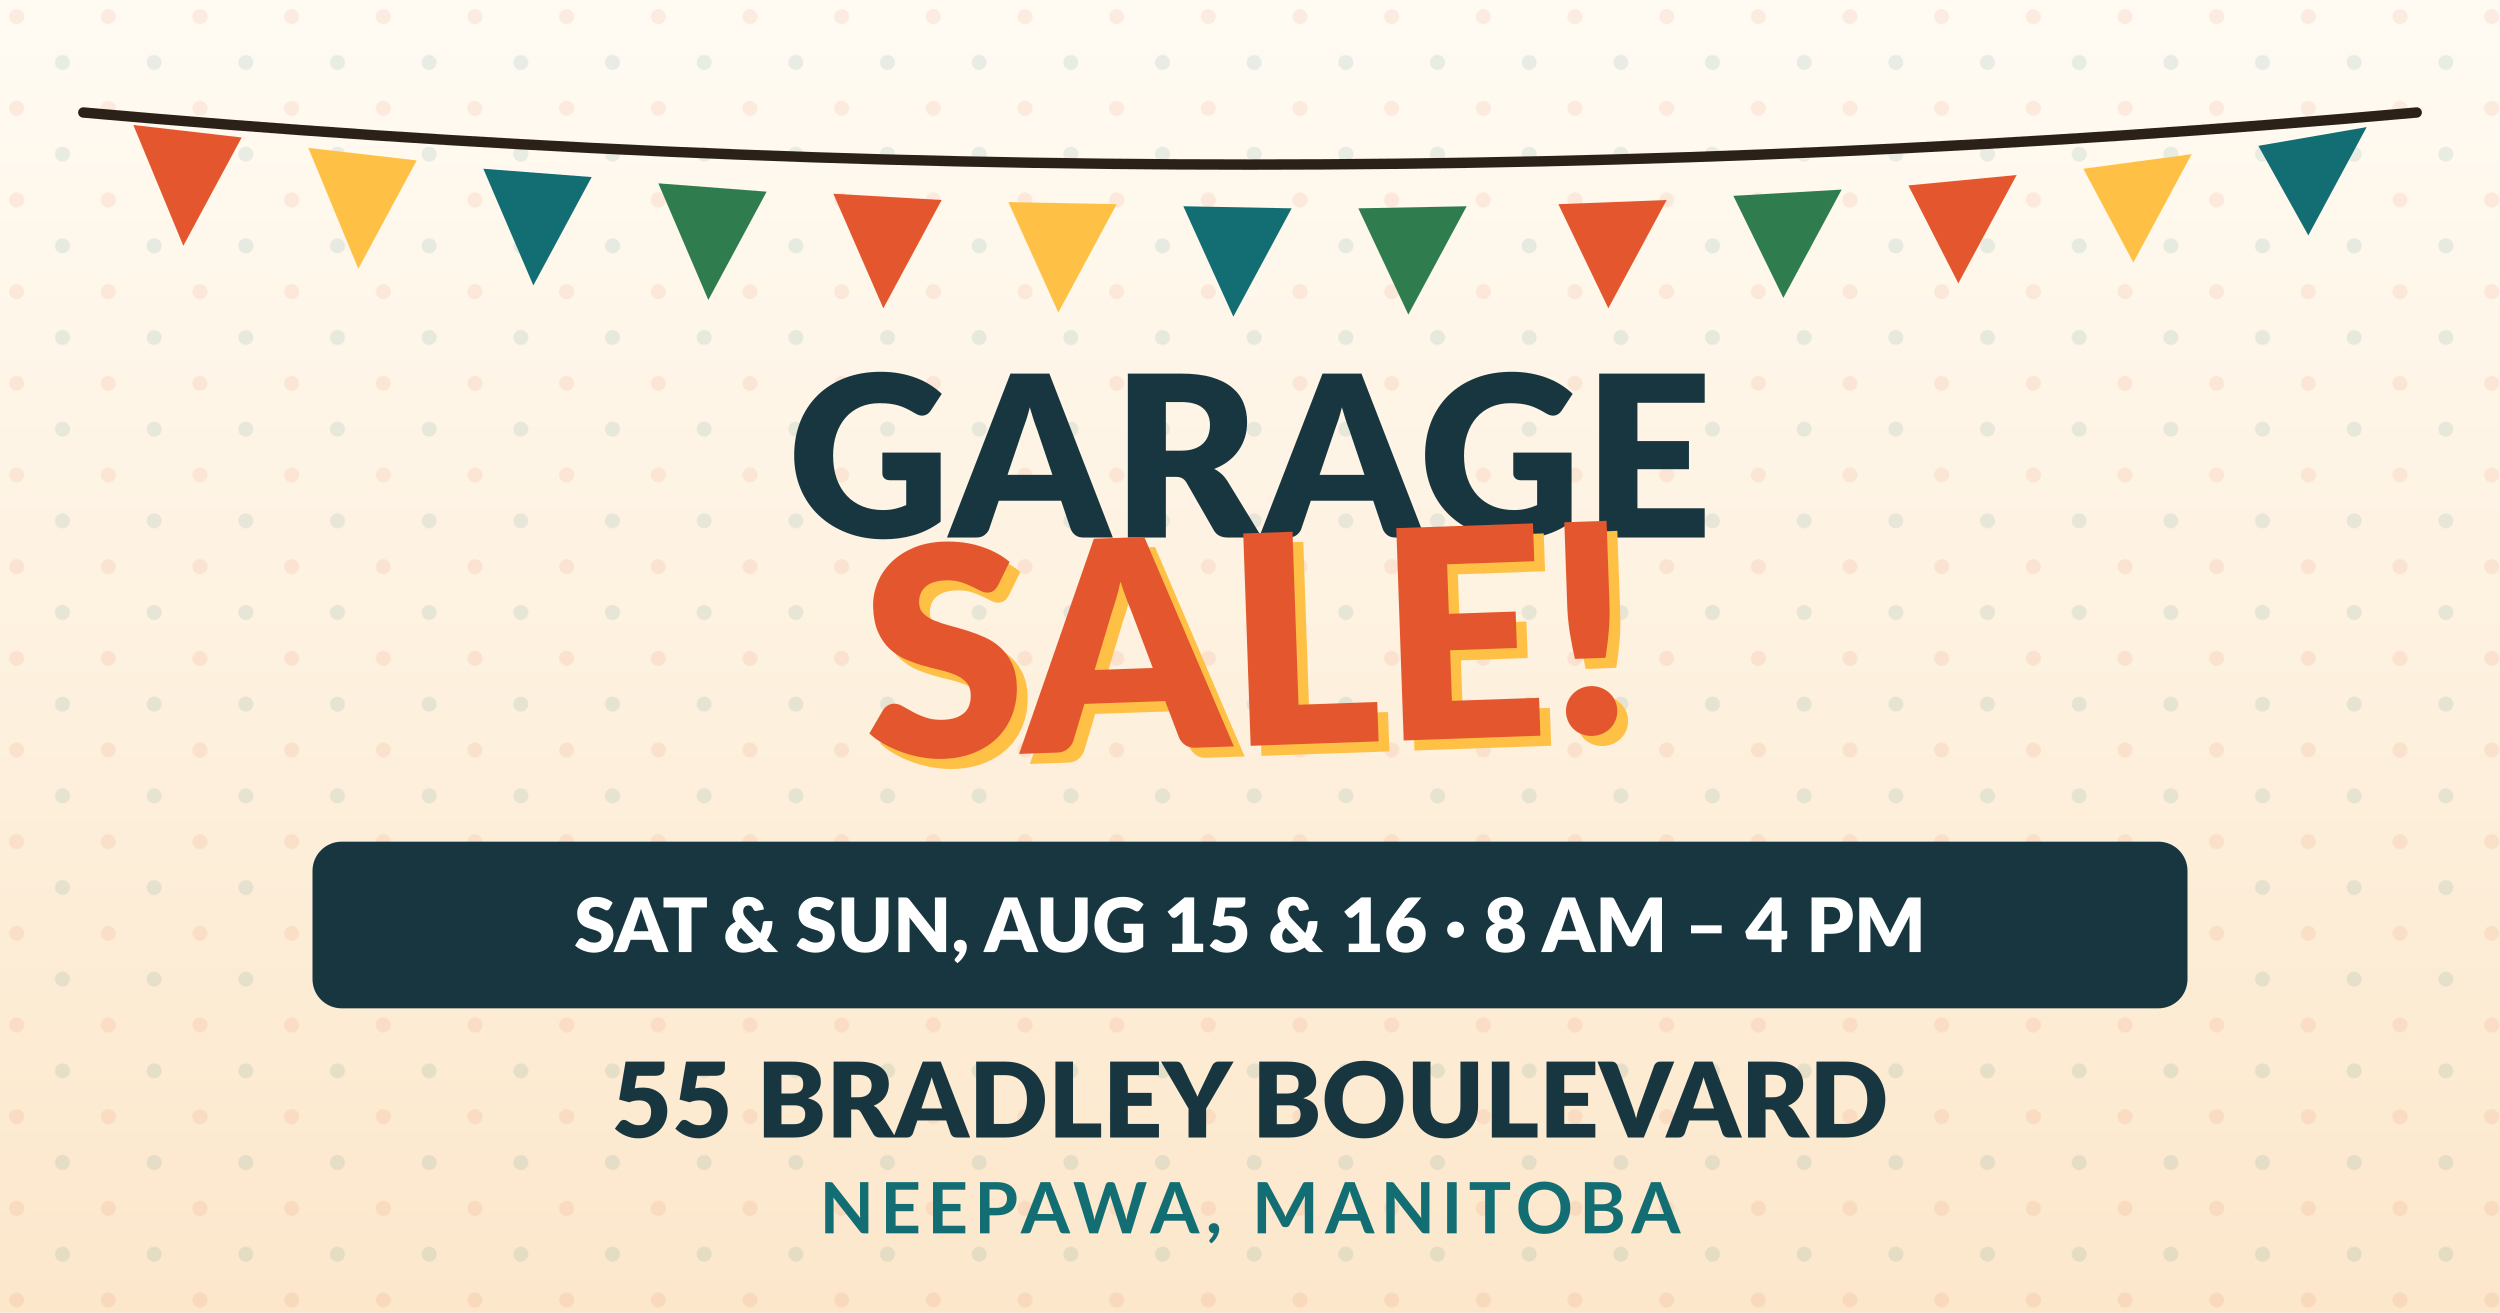
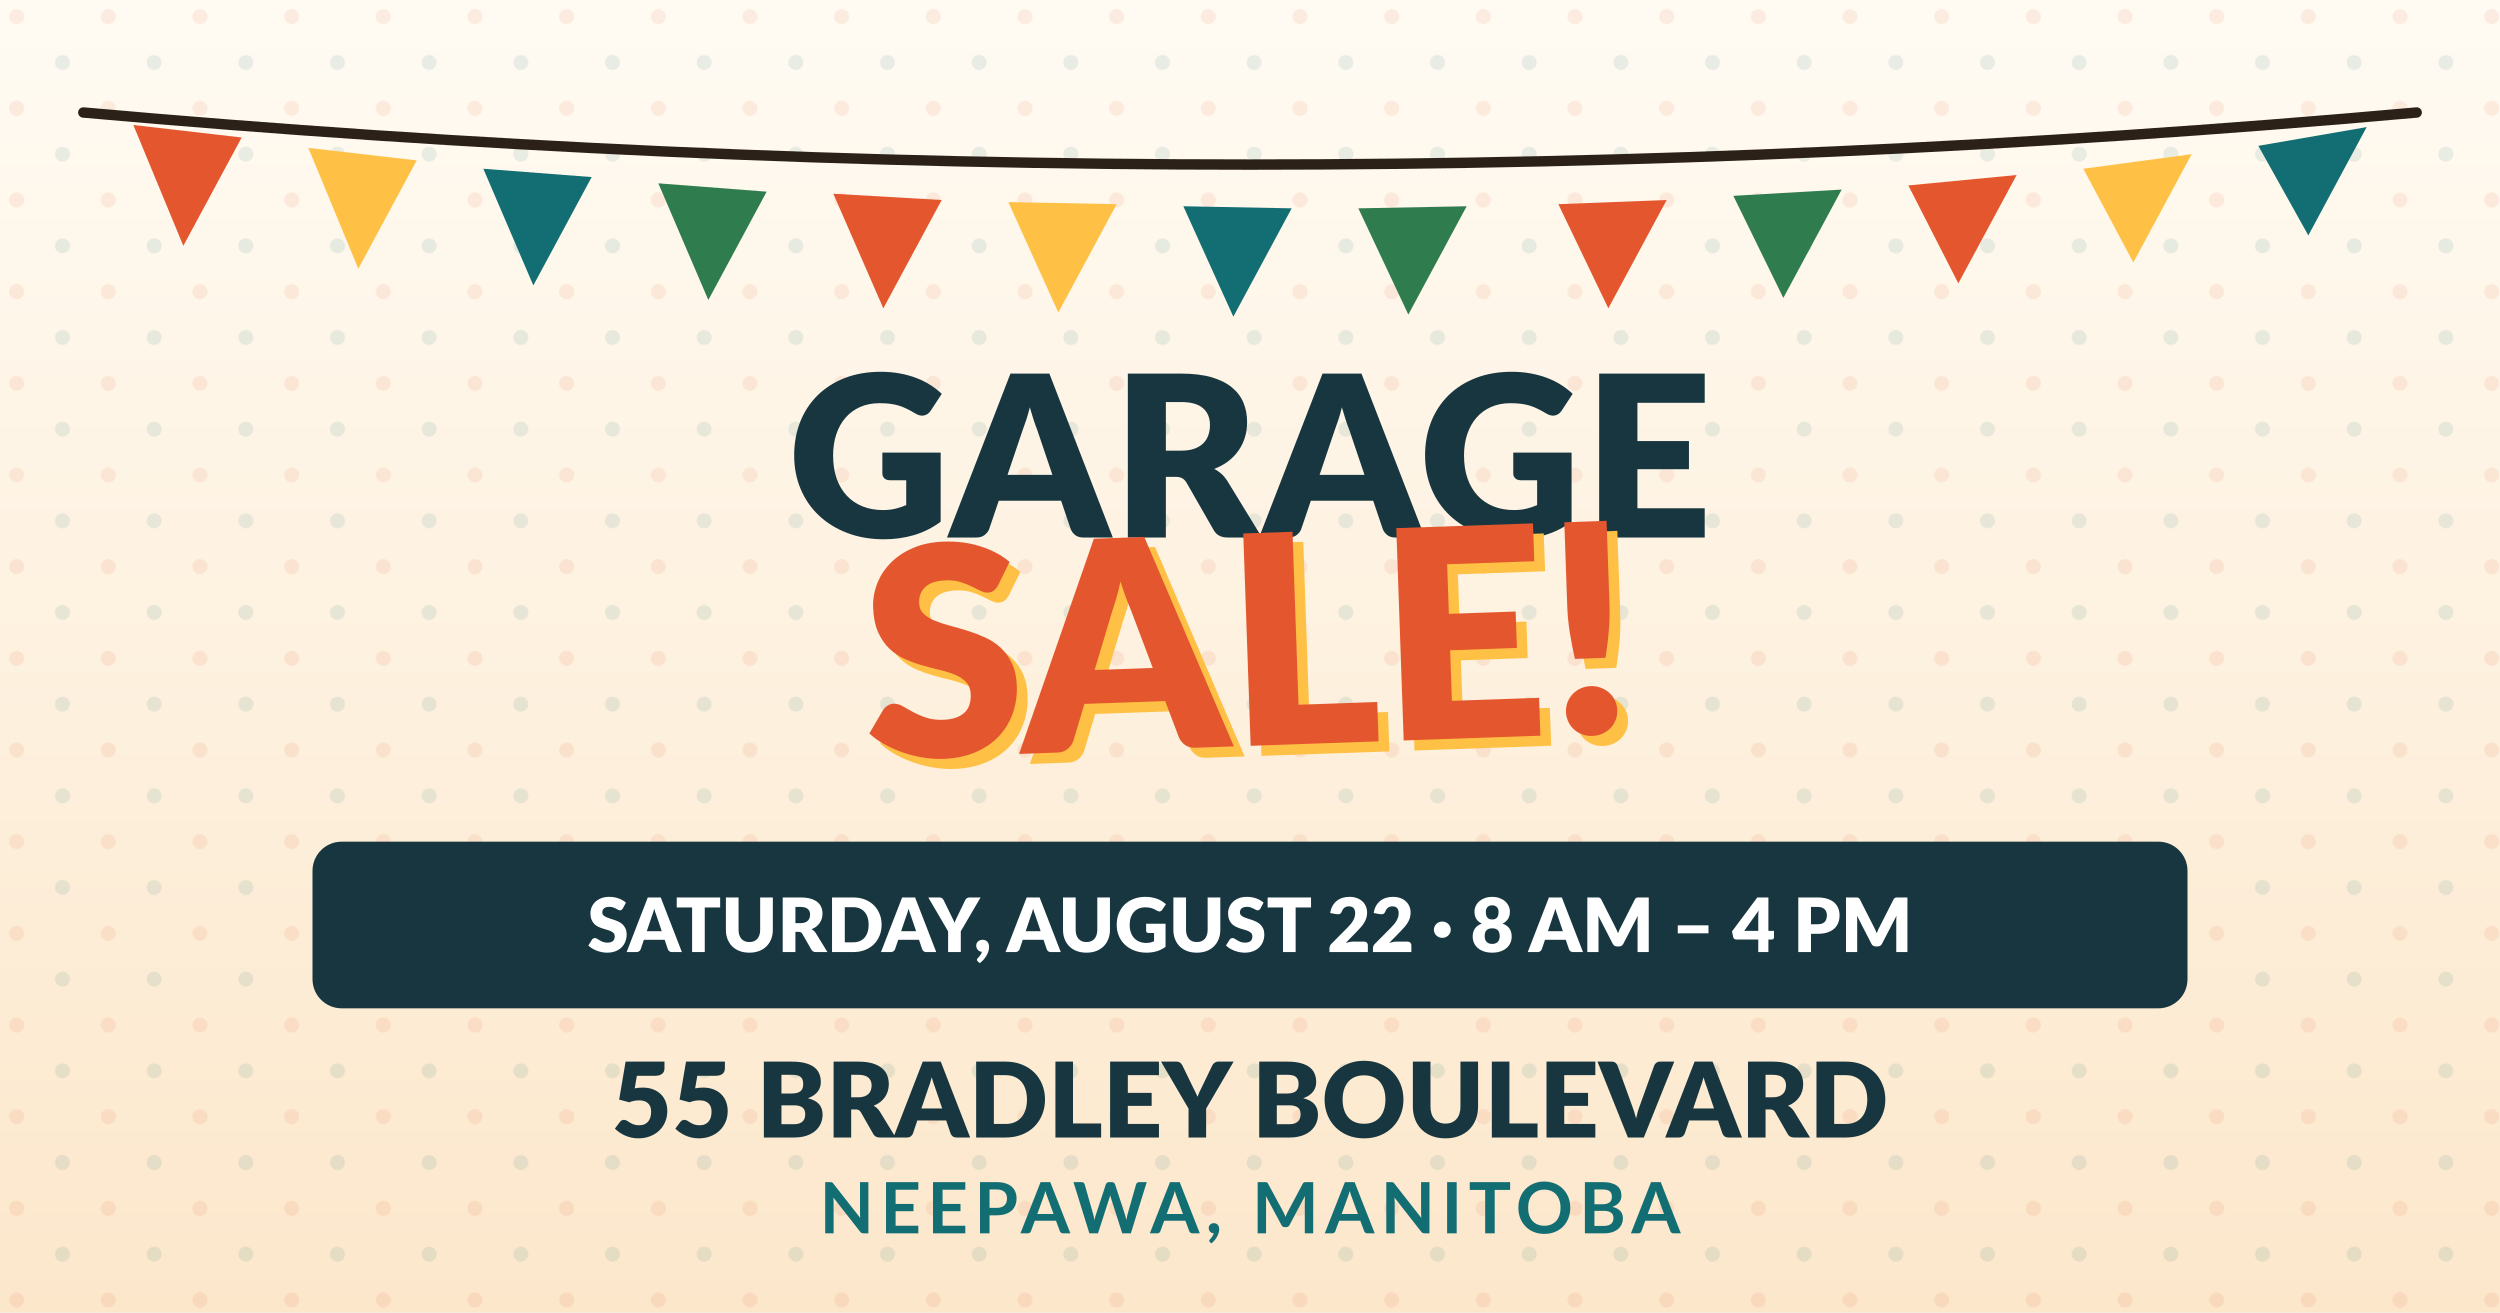
<svg xmlns="http://www.w3.org/2000/svg" width="1200" height="630" viewBox="0 0 1200 630" role="img" aria-labelledby="og-title">
  <defs>
    <linearGradient id="ogbg" x1="0" y1="0" x2="0" y2="1">
      <stop offset="0" stop-color="#FFFBF3" />
      <stop offset="1" stop-color="#FCE7CB" />
    </linearGradient>
    <pattern id="ogdots" width="44" height="44" patternUnits="userSpaceOnUse">
      <circle cx="8" cy="8" r="3.6" fill="#E4572E" opacity="0.10" />
      <circle cx="30" cy="30" r="3.6" fill="#126E73" opacity="0.10" />
    </pattern>
    <style>
      .disp { font-family: "Lato Black", Lato, "Arial Black", "Helvetica Neue", Helvetica, Arial, sans-serif; font-weight: 900; }
      .body { font-family: Lato, "Helvetica Neue", Helvetica, Arial, sans-serif; font-weight: 700; }
    </style>
  </defs>
  <rect width="1200" height="630" fill="url(#ogbg)" />
  <rect width="1200" height="630" fill="url(#ogdots)" />
  <g>
    <path d="M40 54 Q 600 104 1160 54" fill="none" stroke="#2B2118" stroke-width="5" stroke-linecap="round" />
    <path d="M64 60 L116 66 L88 118 Z" fill="#E4572E" />
    <path d="M148 71 L200 77 L172 129 Z" fill="#FFC145" />
    <path d="M232 81 L284 85 L256 137 Z" fill="#126E73" />
    <path d="M316 88 L368 92 L340 144 Z" fill="#2F7D4F" />
    <path d="M400 93 L452 96 L424 148 Z" fill="#E4572E" />
    <path d="M484 97 L536 98 L508 150 Z" fill="#FFC145" />
    <path d="M568 99 L620 100 L592 152 Z" fill="#126E73" />
    <path d="M652 100 L704 99 L676 151 Z" fill="#2F7D4F" />
    <path d="M748 98 L800 96 L772 148 Z" fill="#E4572E" />
    <path d="M832 94 L884 91 L856 143 Z" fill="#2F7D4F" />
    <path d="M916 89 L968 84 L940 136 Z" fill="#E4572E" />
    <path d="M1000 81 L1052 74 L1024 126 Z" fill="#FFC145" />
    <path d="M1084 70 L1136 61 L1108 113 Z" fill="#126E73" />
  </g>
  <text class="disp" x="600" y="258" text-anchor="middle" font-size="108" fill="#17363F" letter-spacing="1">GARAGE</text>
  <g transform="rotate(-2 600 348)">
    <text class="disp" x="605" y="363" text-anchor="middle" font-size="140" fill="#FFC145">SALE!</text>
    <text class="disp" x="600" y="358" text-anchor="middle" font-size="140" fill="#E4572E">SALE!</text>
  </g>
  <g>
    <rect x="150" y="404" width="900" height="80" rx="14" fill="#17363F" />
-     <text class="disp" x="600" y="457" text-anchor="middle" font-size="36" fill="#FFFFFF">SAT &amp; SUN, AUG 15 &amp; 16  ·  8 AM – 4 PM</text>
+     <text class="disp" x="600" y="457" text-anchor="middle" font-size="36" fill="#FFFFFF">SATURDAY, AUGUST 22  ·  8 AM – 4 PM</text>
  </g>
  <text class="disp" x="600" y="546" text-anchor="middle" font-size="50" fill="#17363F">55 BRADLEY BOULEVARD</text>
  <text class="body" x="600" y="592" text-anchor="middle" font-size="34" fill="#126E73" letter-spacing="3">NEEPAWA, MANITOBA</text>
</svg>
